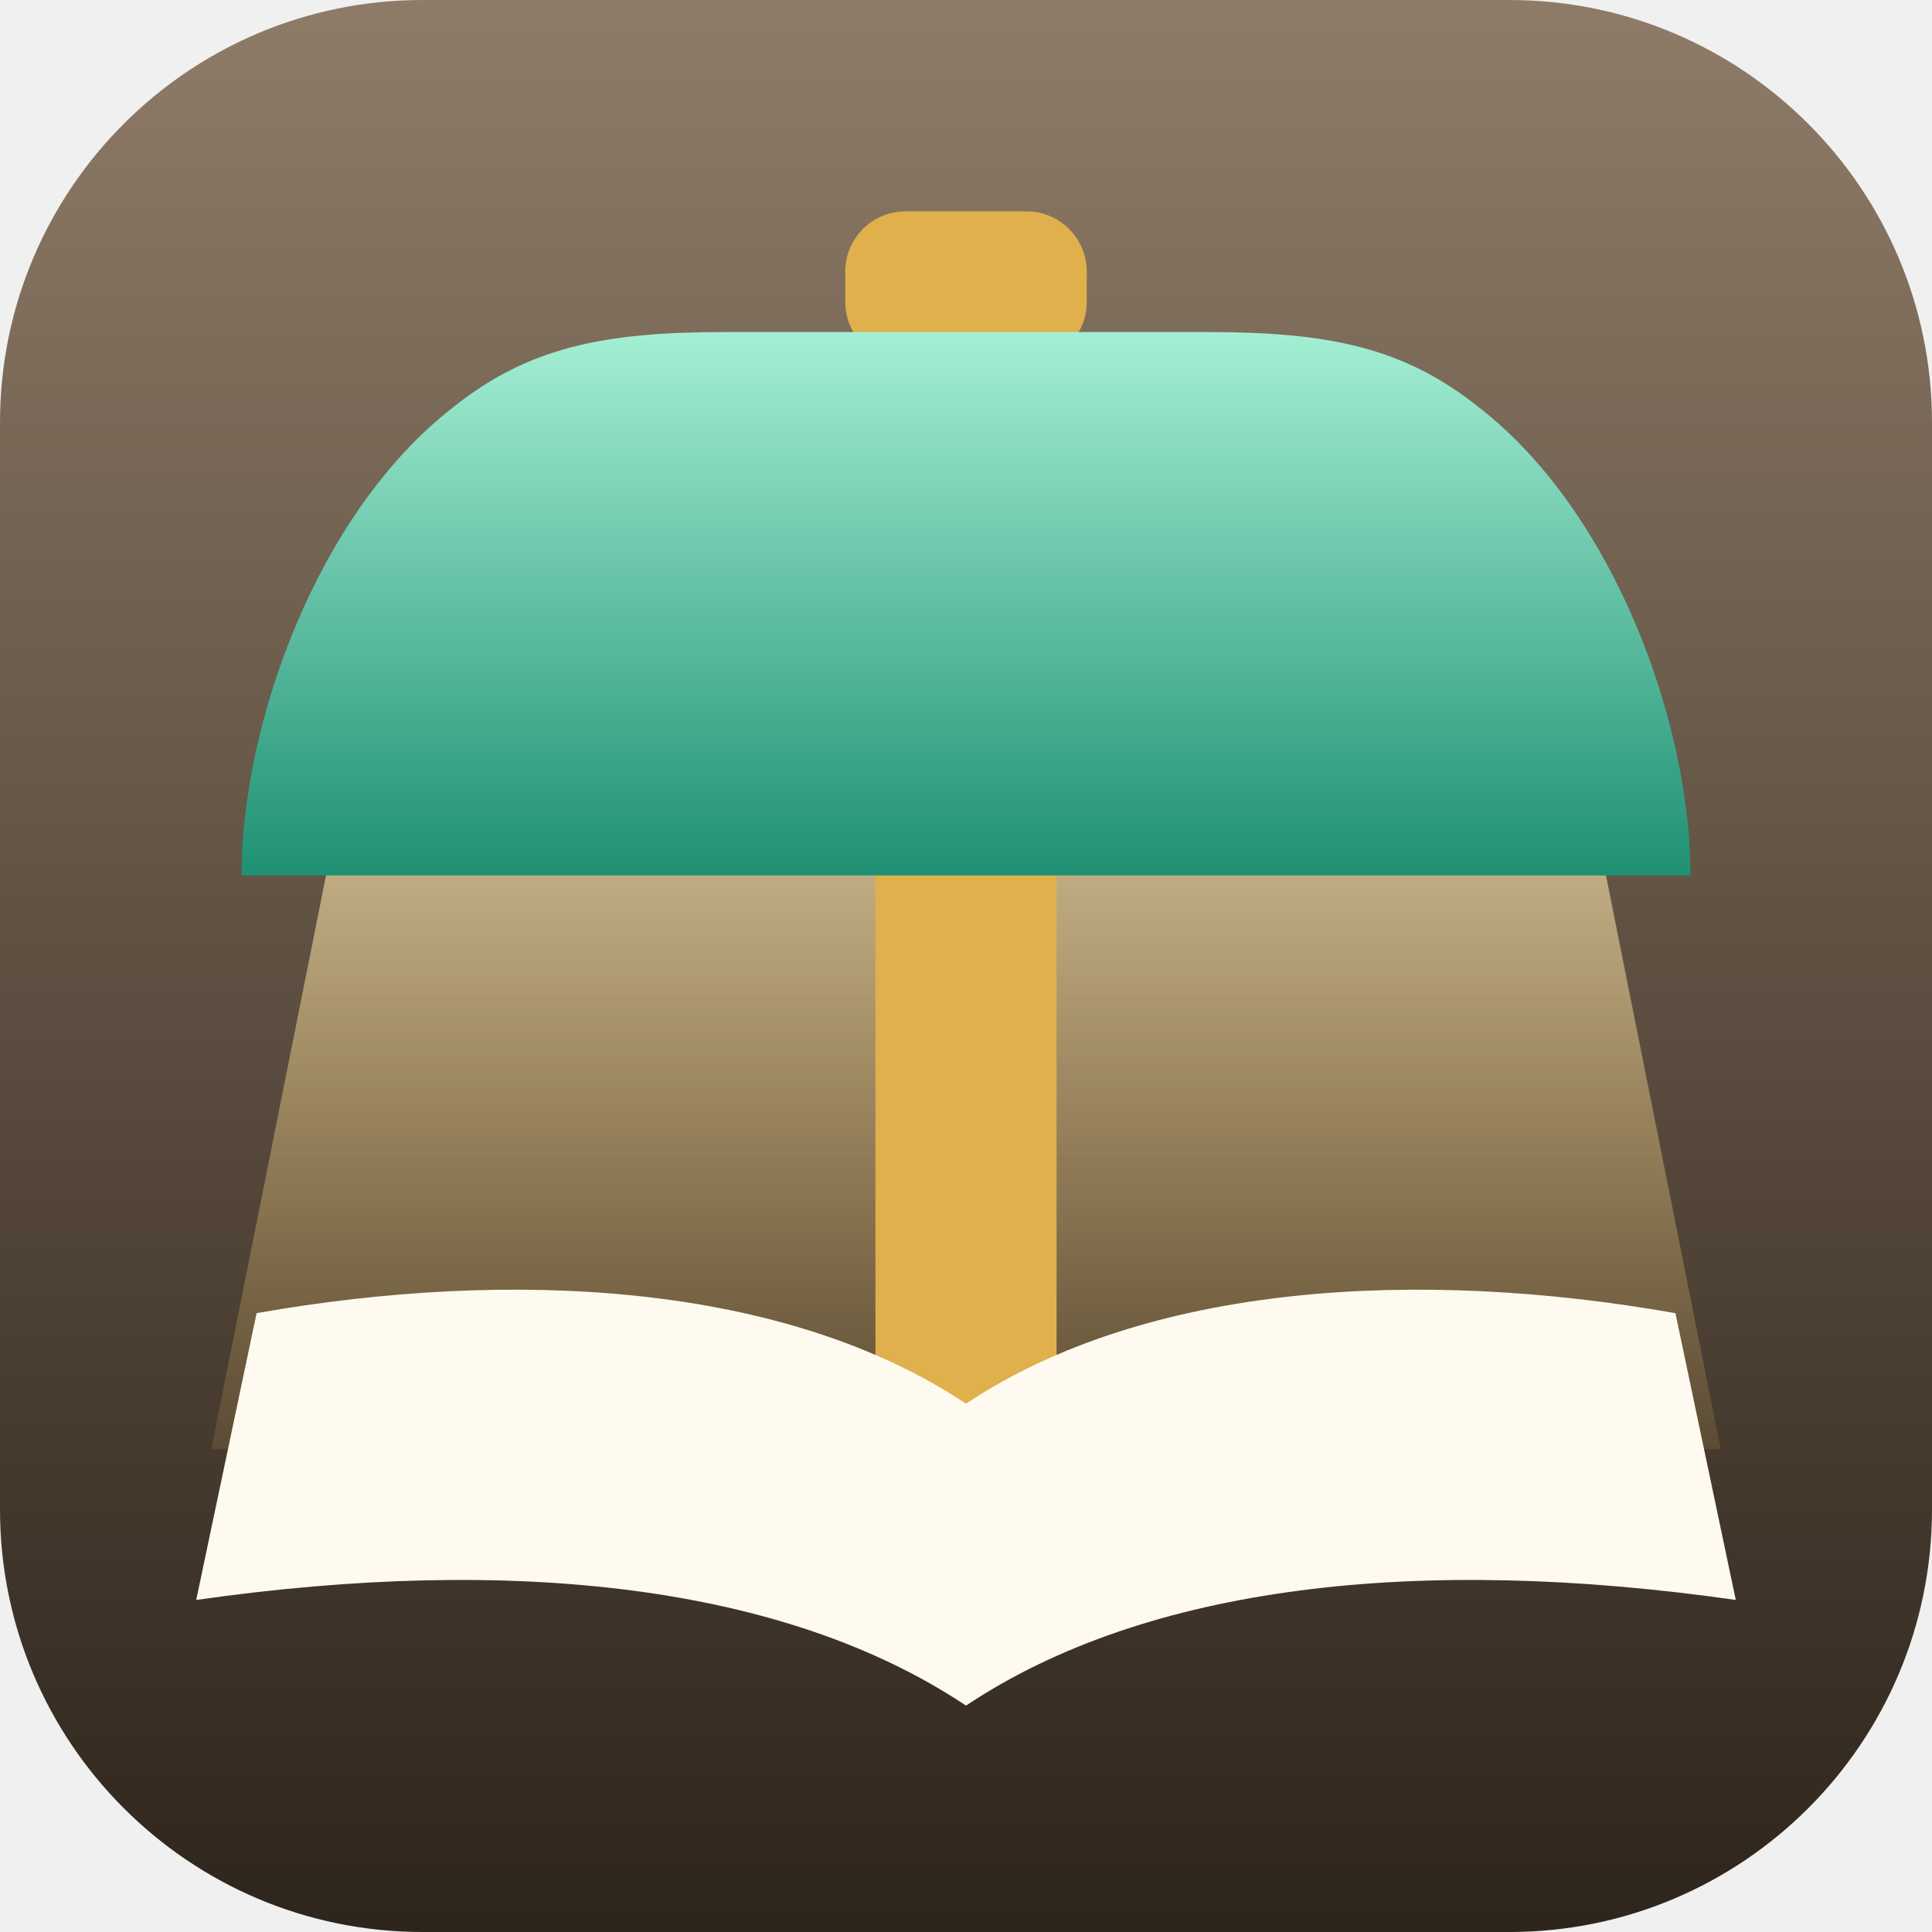
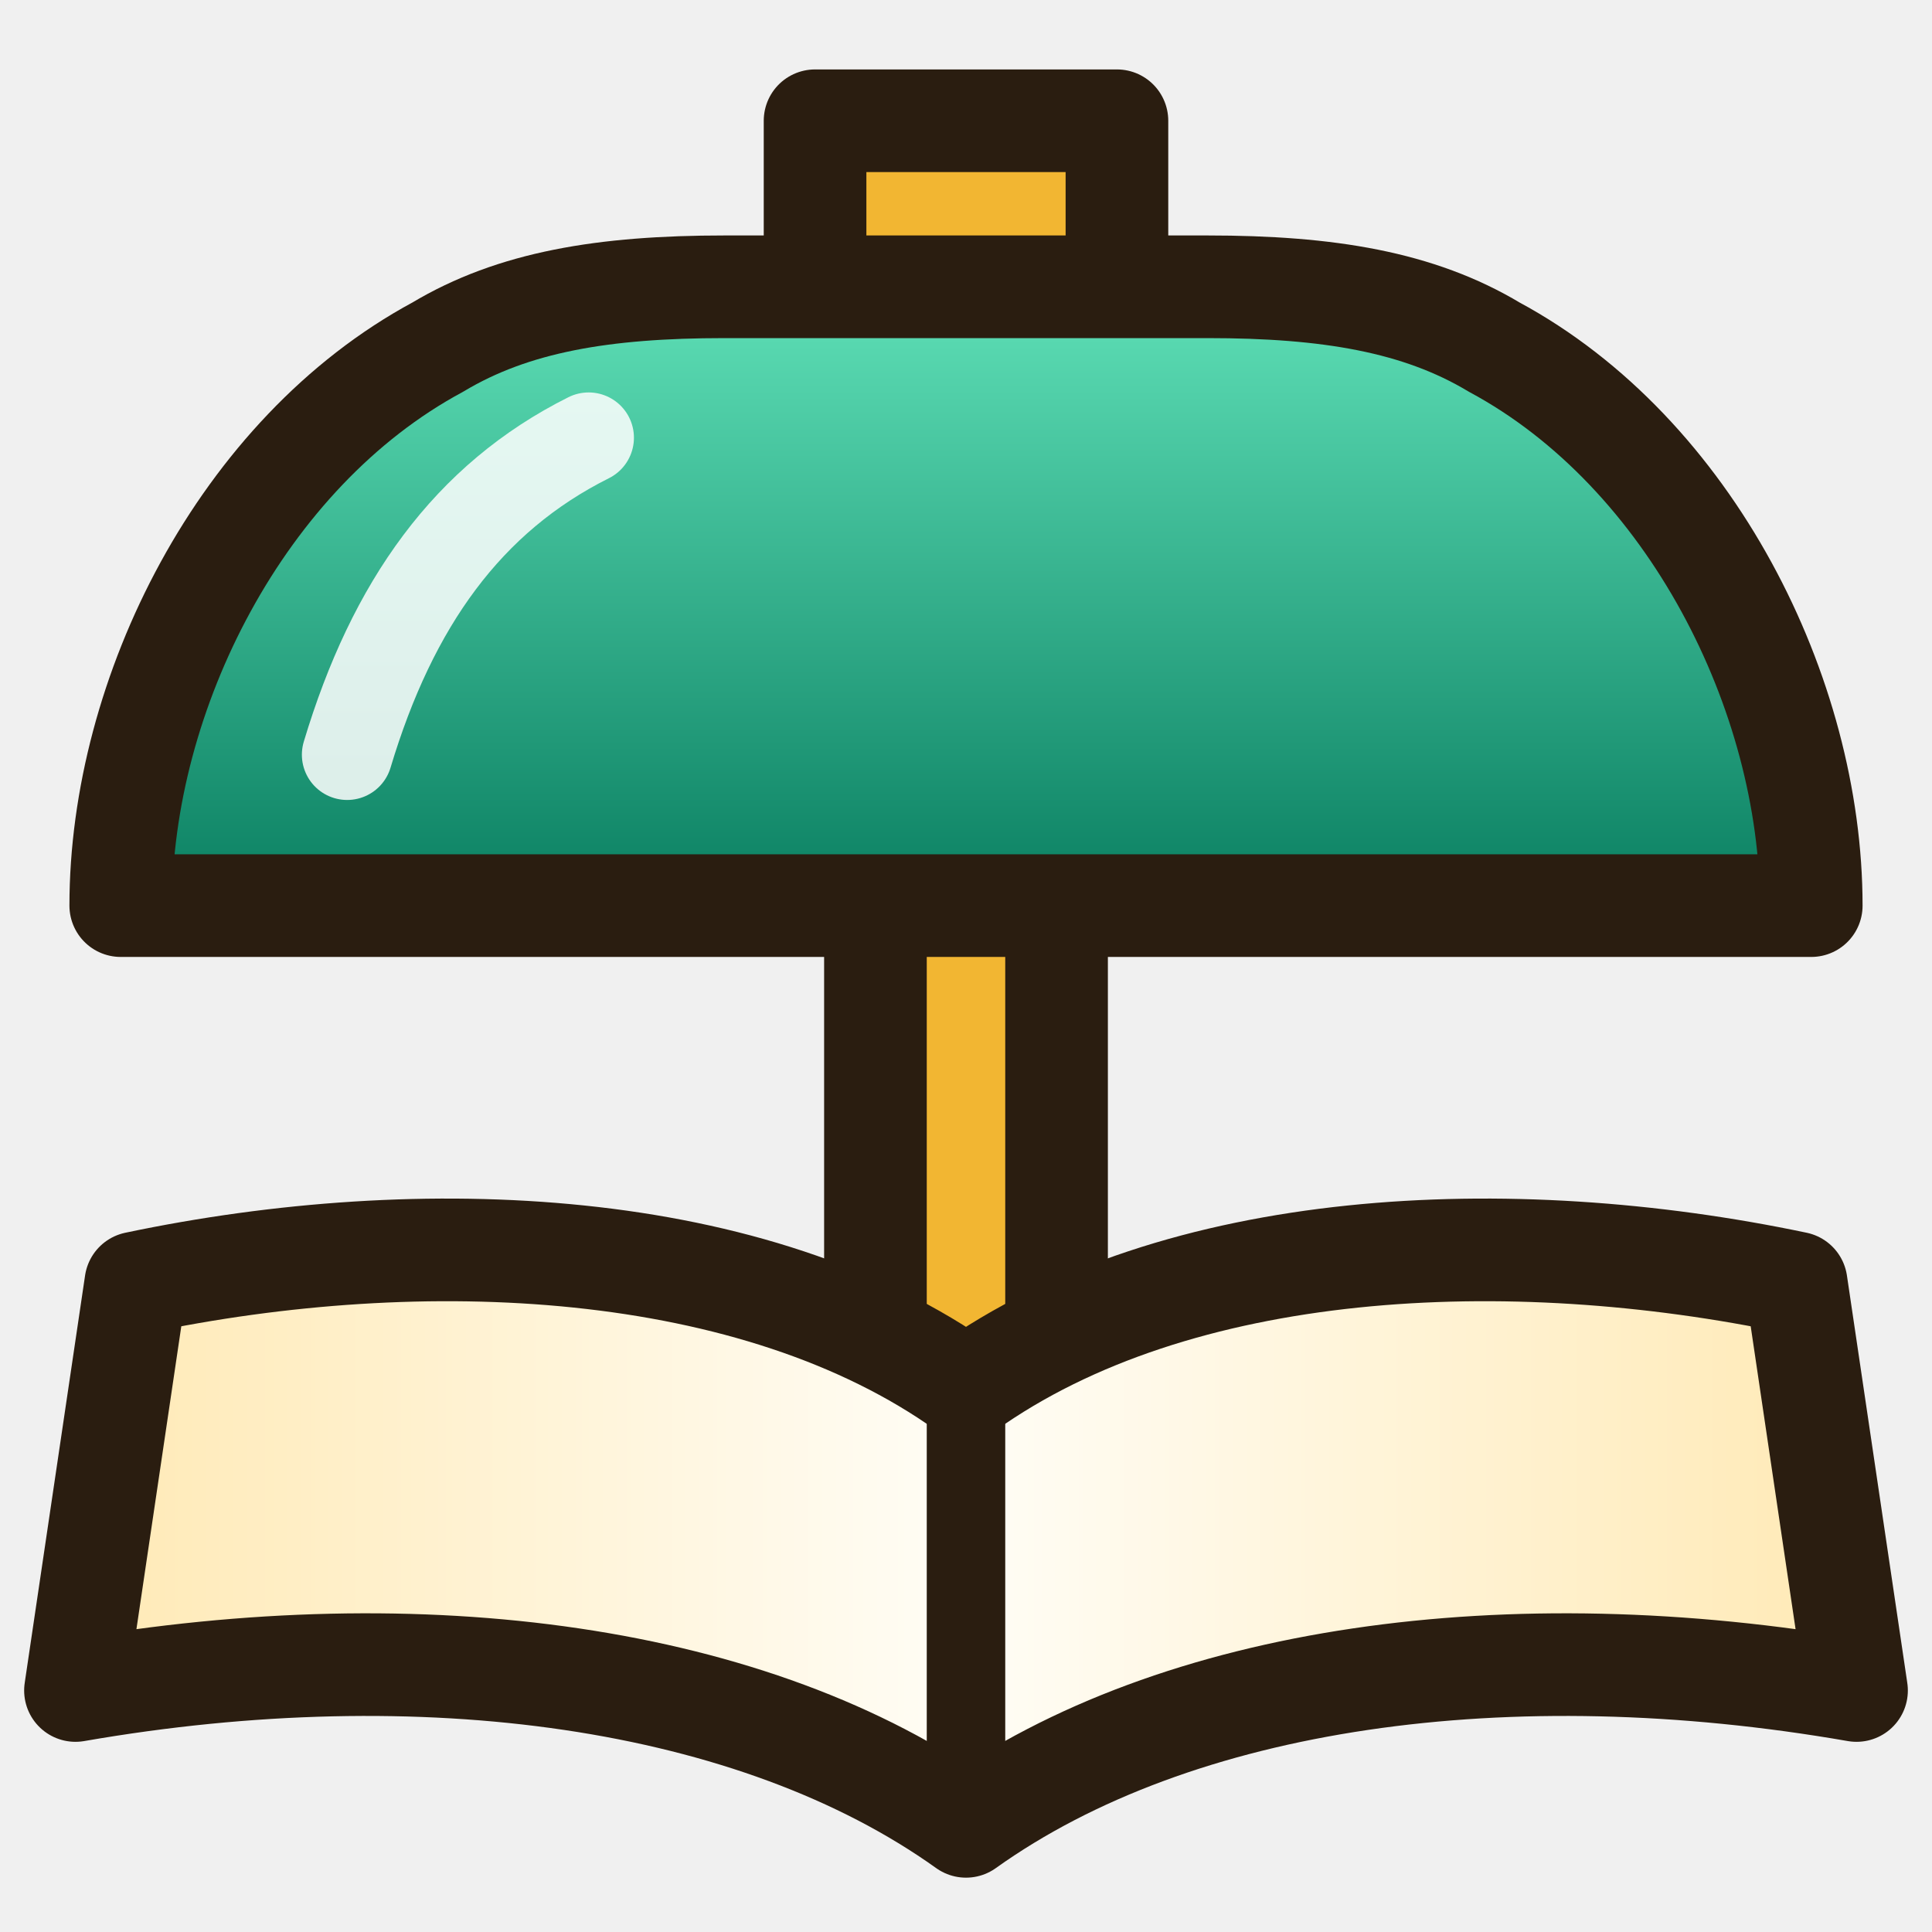
<svg xmlns="http://www.w3.org/2000/svg" viewBox="0 0 64 64">
  <defs>
-     <linearGradient id="g" x1="0" y1="0" x2="0" y2="1">
-       <stop offset="0" stop-color="#8f7c68" />
-       <stop offset="1" stop-color="#2d241b" />
+     <linearGradient id="s" x1="0" y1="0" x2="0" y2="1">
+       <stop offset="0" stop-color="#5fe0b7" />
+       <stop offset="1" stop-color="#0a7f61" />
    </linearGradient>
-     <linearGradient id="s" x1="0" y1="0" x2="0" y2="1">
-       <stop offset="0" stop-color="#a4efd4" />
-       <stop offset="1" stop-color="#1f9073" />
-     </linearGradient>
-     <linearGradient id="l" x1="0" y1="0" x2="0" y2="1">
-       <stop offset="0" stop-color="#ffe9b0" stop-opacity="0.62" />
-       <stop offset="1" stop-color="#f5c766" stop-opacity="0.12" />
+     <linearGradient id="b" x1="0" y1="0" x2="1" y2="0">
+       <stop offset="0" stop-color="#ffe9b4" />
+       <stop offset=".5" stop-color="#fffdf6" />
+       <stop offset="1" stop-color="#ffe9b4" />
    </linearGradient>
  </defs>
-   <rect width="64" height="64" rx="14" fill="url(#g)" />
-   <path d="M11 28H53L57 48H7Z" fill="url(#l)" />
-   <rect x="29" y="28" width="6" height="20" fill="#e0b04c" />
-   <rect x="28" y="7" width="8" height="5" rx="2" fill="#e0b04c" />
-   <path d="M8 29C8 24 10.500 17 15 13.500C17.500 11.500 20 11 24 11H40C44 11 46.500 11.500 49 13.500C53.500 17 56 24 56 29Z" fill="url(#s)" />
-   <path d="M32 46.500C26 42.500 17 42 8.500 43.500L6.500 53C17 51.500 26 52.500 32 56.500C38 52.500 47 51.500 57.500 53L55.500 43.500C47 42 38 42.500 32 46.500Z" fill="#fffaf0" />
+   <g stroke="#2a1d10" stroke-width="3.4" stroke-linejoin="round">
+     <path d="M29 29H35V50H29Z" fill="#f2b632" />
+     <path d="M27 4H37V11H27Z" fill="#f2b632" />
+     <path d="M32 46C25 41 14 40.500 4.500 42.500L2.500 56C14 54 25 55.500 32 60.500C39 55.500 50 54 61.500 56L59.500 42.500C50 40.500 39 41 32 46Z" fill="url(#b)" />
+     <path d="M4 30C4 23 8 15 14.500 11.500C17 10 20 9.500 24 9.500H40C44 9.500 47 10 49.500 11.500C56 15 60 23 60 30Z" fill="url(#s)" />
+   </g>
+   <path d="M32 46V60" stroke="#2a1d10" stroke-width="2.600" />
+   <path d="M11.500 25C13 20 15.500 16.500 19.500 14.500" fill="none" stroke="#fff" stroke-opacity=".85" stroke-width="3" stroke-linecap="round" />
</svg>
